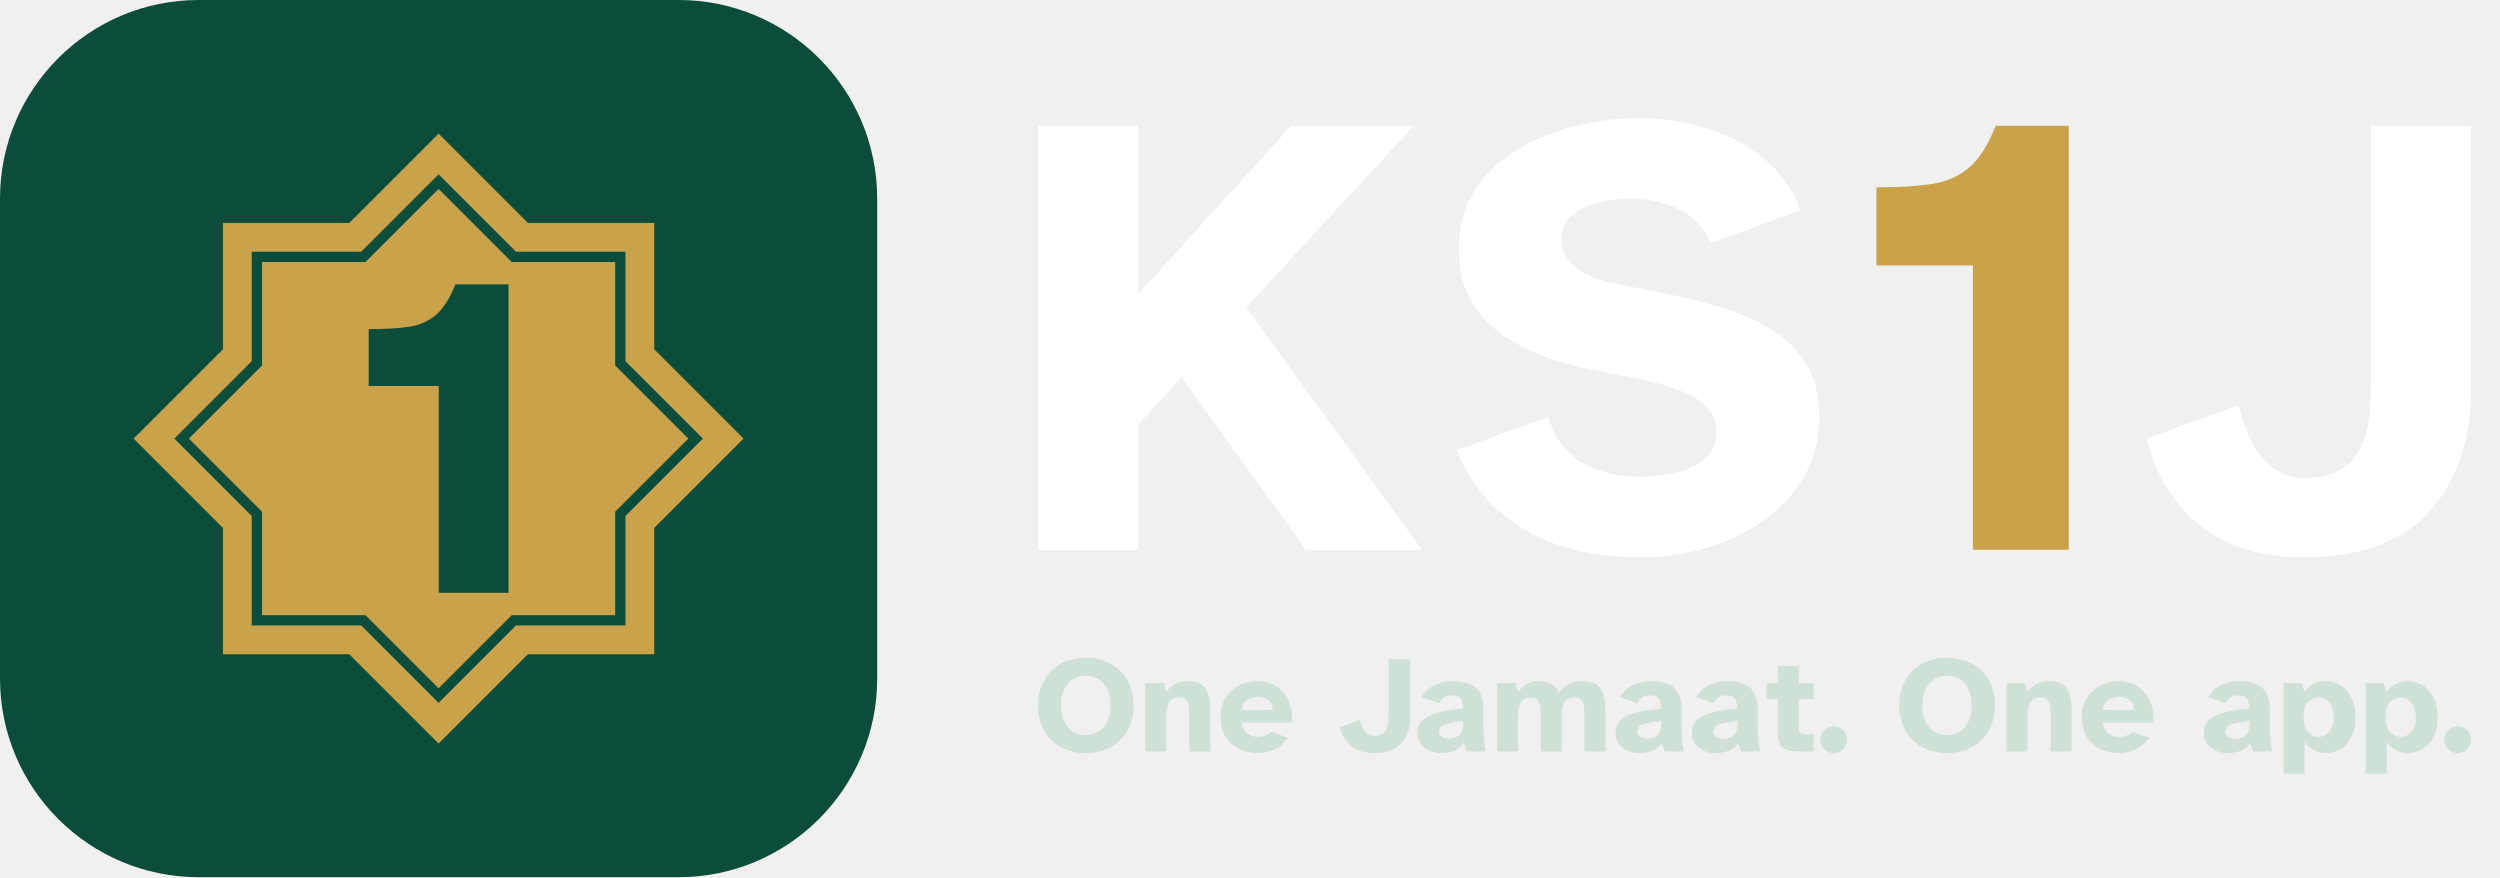
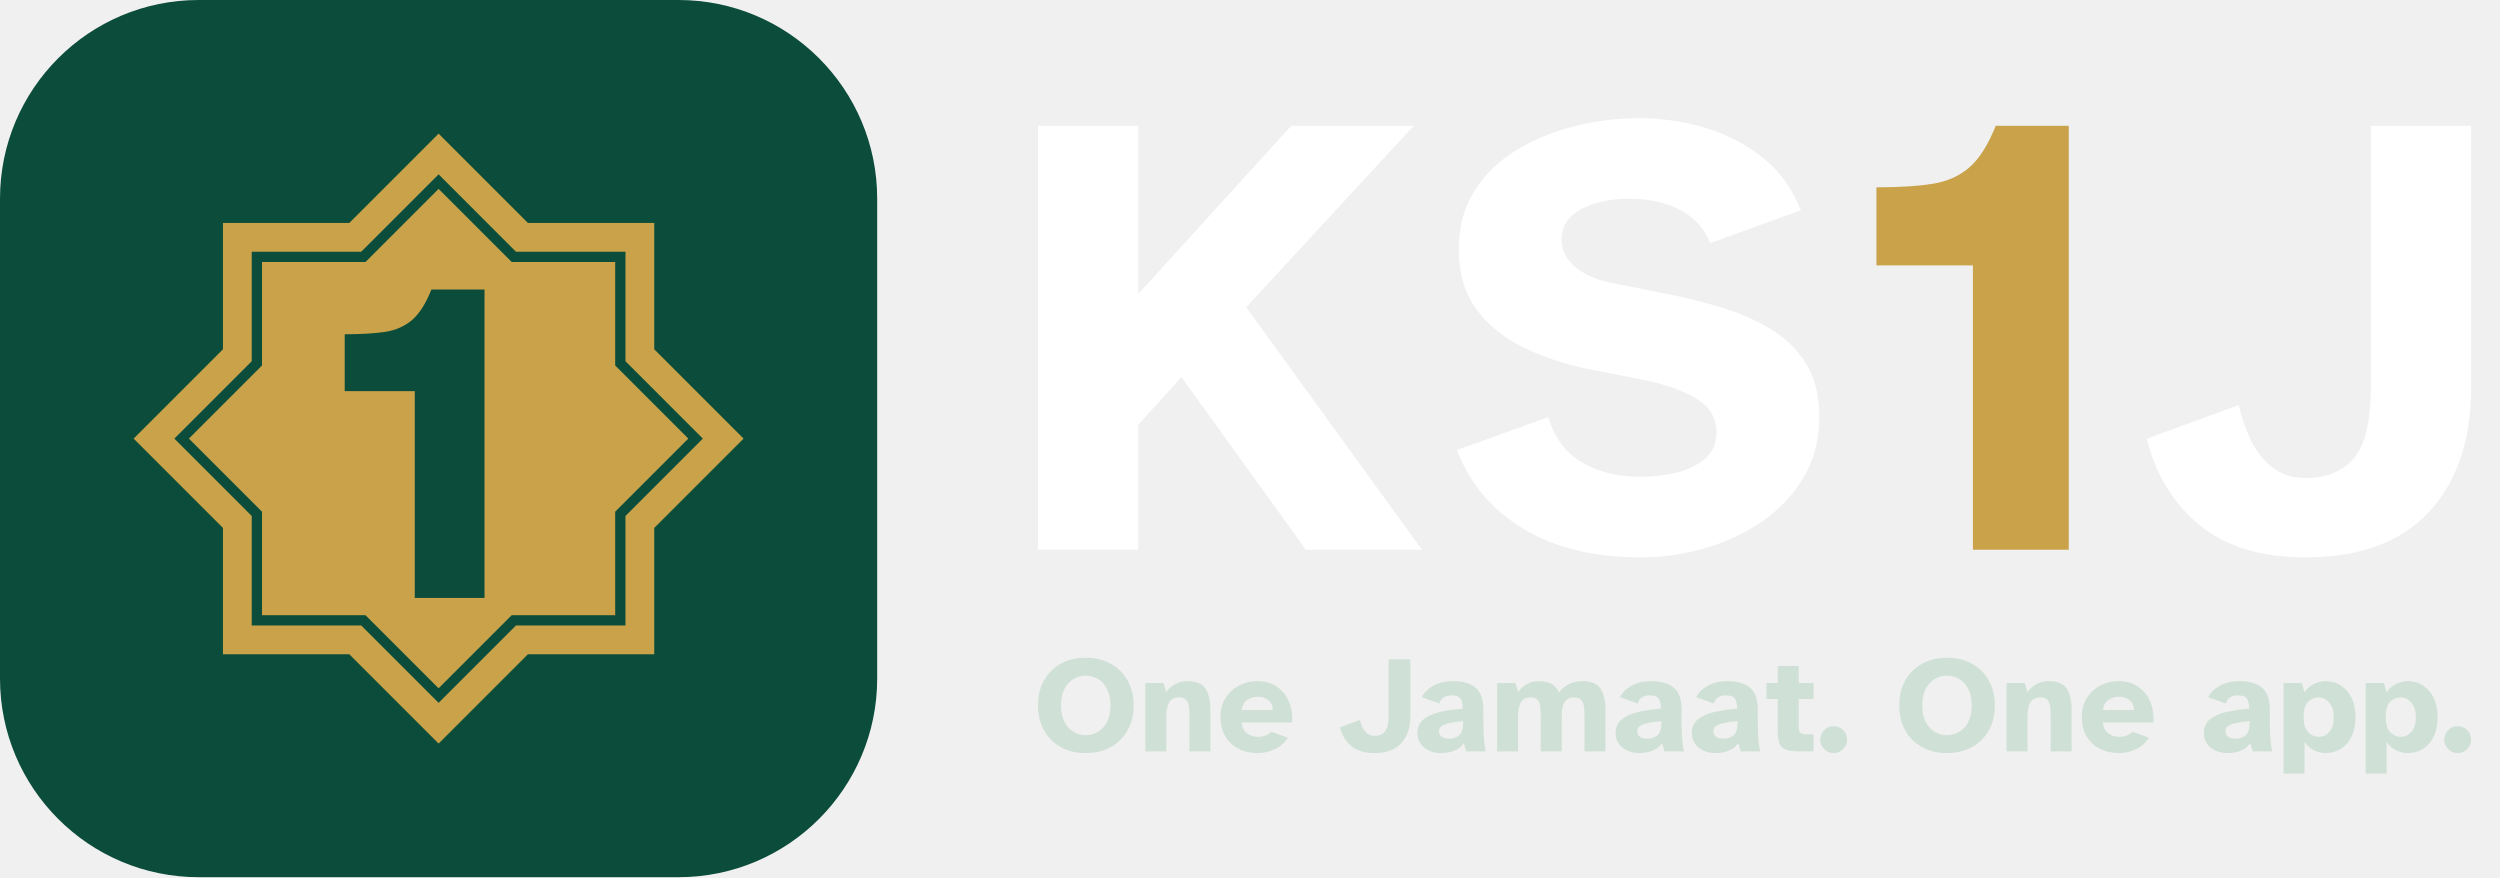
<svg xmlns="http://www.w3.org/2000/svg" viewBox="0 0 684 240">
  <g transform="scale(0.46875)">
    <rect width="512" height="512" rx="116" fill="#0B4D3A" />
    <polygon points="256.00,78.00 308.13,130.13 381.87,130.13 381.87,203.87 434.00,256.00 381.87,308.13 381.87,381.87 308.13,381.87 256.00,434.00 203.87,381.87 130.13,381.87 130.13,308.13 78.00,256.00 130.13,203.87 130.13,130.13 203.87,130.13" fill="#C9A24A" />
    <polygon points="256.00,106.00 299.93,149.93 362.07,149.93 362.07,212.07 406.00,256.00 362.07,299.93 362.07,362.07 299.93,362.07 256.00,406.00 212.07,362.07 149.93,362.07 149.93,299.93 106.00,256.00 149.93,212.07 149.93,149.93 212.07,149.93" fill="none" stroke="#0B4D3A" stroke-width="6" />
-     <path d="M256.1 346V225.3H215.2V192.1Q229.5 192.1 238.9 190.7Q248.3 189.2 254.7 183.6Q261 178.1 265.8 166H296.8V346Z" fill="#0B4D3A" />
+     <path d="M242.1 349V228.3H201.2V195.1Q215.5 195.1 224.9 193.7Q234.3 192.2 240.7 186.6Q247 181.1 251.8 169H282.8V349Z" fill="#0B4D3A" />
  </g>
  <g transform="translate(284 150.41) scale(0.17365)">
    <path transform="translate(-44 0)" d="M44 0V-668H202V-403L443 -668H636L372 -382L649 0H466L270 -272L202 -197V0Z" fill="#FFFFFF" />
    <path transform="translate(-44 0)" d="M993 12Q884 12 809.5 -32.5Q735 -77 704 -157L848 -209Q862 -161 900.5 -138.0Q939 -115 994 -115Q1023 -115 1050.0 -121.5Q1077 -128 1095.0 -143.5Q1113 -159 1113 -185Q1113 -220 1079.0 -239.5Q1045 -259 991 -269L910 -285Q856 -296 809.5 -318.5Q763 -341 735.0 -378.5Q707 -416 707 -473Q707 -527 732.0 -566.0Q757 -605 798.5 -630.0Q840 -655 890.0 -667.5Q940 -680 990 -680Q1044 -680 1094.5 -665.0Q1145 -650 1185.0 -618.5Q1225 -587 1246 -535L1103 -483Q1090 -517 1056.5 -535.0Q1023 -553 976 -553Q930 -553 899.5 -536.5Q869 -520 869 -489Q869 -464 890.0 -446.0Q911 -428 945 -421L1035 -403Q1076 -395 1118.0 -382.5Q1160 -370 1195.5 -349.5Q1231 -329 1253.0 -295.0Q1275 -261 1275 -209Q1275 -156 1250.5 -114.5Q1226 -73 1185.5 -45.0Q1145 -17 1095.0 -2.5Q1045 12 993 12Z" fill="#FFFFFF" />
    <path transform="translate(-44 0)" d="M1517 0V-448H1365V-571Q1418 -571 1453.0 -576.5Q1488 -582 1511.5 -602.5Q1535 -623 1553 -668H1668V0Z" fill="#C9A24A" />
    <path transform="translate(-44 0)" d="M2041 12Q1936 12 1874.0 -39.0Q1812 -90 1791 -175L1936 -228Q1942 -200 1954.5 -173.5Q1967 -147 1988.5 -130.0Q2010 -113 2041 -113Q2091 -113 2117.5 -144.5Q2144 -176 2144 -256V-668H2302V-256Q2302 -131 2235.5 -59.5Q2169 12 2041 12Z" fill="#FFFFFF" />
  </g>
  <g transform="translate(284 205.59) scale(0.03769)">
    <path transform="translate(-35 0)" d="M381 12Q279 12 201.0 -31.0Q123 -74 79.0 -152.0Q35 -230 35 -334Q35 -438 79.0 -516.0Q123 -594 201.0 -637.0Q279 -680 381 -680Q484 -680 562.0 -637.0Q640 -594 684.5 -516.0Q729 -438 729 -334Q729 -230 684.5 -152.0Q640 -74 562.0 -31.0Q484 12 381 12ZM381 -118Q430 -118 471.0 -142.5Q512 -167 536.5 -215.0Q561 -263 561 -334Q561 -405 536.5 -453.0Q512 -501 471.0 -525.5Q430 -550 381 -550Q333 -550 292.0 -525.5Q251 -501 226.5 -453.0Q202 -405 202 -334Q202 -263 226.5 -215.0Q251 -167 292.0 -142.5Q333 -118 381 -118Z" fill="#CFE0D6" />
    <path transform="translate(-35 0)" d="M814 0V-496H947L966 -430Q983 -458 1022.5 -484.0Q1062 -510 1119 -510Q1215 -510 1250.5 -456.5Q1286 -403 1286 -302V0H1134V-264Q1134 -299 1130.0 -328.0Q1126 -357 1110.5 -374.5Q1095 -392 1058 -392Q1010 -392 988.0 -357.5Q966 -323 966 -255V0Z" fill="#CFE0D6" />
    <path transform="translate(-35 0)" d="M1632 12Q1552 12 1490.5 -19.5Q1429 -51 1394.5 -110.0Q1360 -169 1360 -251Q1360 -330 1396.5 -388.0Q1433 -446 1493.5 -478.0Q1554 -510 1626 -510Q1708 -510 1766.5 -471.5Q1825 -433 1855.0 -365.5Q1885 -298 1880 -210H1513Q1517 -158 1551.5 -132.0Q1586 -106 1628 -106Q1663 -106 1688.5 -116.5Q1714 -127 1728 -143L1849 -99Q1810 -42 1751.5 -15.0Q1693 12 1632 12ZM1513 -300H1739Q1738 -348 1706.0 -372.5Q1674 -397 1630 -397Q1587 -397 1553.5 -374.0Q1520 -351 1513 -300Z" fill="#CFE0D6" />
    <path transform="translate(-35 0)" d="M2477 12Q2372 12 2310.0 -39.0Q2248 -90 2227 -175L2372 -228Q2378 -200 2390.5 -173.5Q2403 -147 2424.5 -130.0Q2446 -113 2477 -113Q2527 -113 2553.5 -144.5Q2580 -176 2580 -256V-668H2738V-256Q2738 -131 2671.5 -59.5Q2605 12 2477 12Z" fill="#CFE0D6" />
    <path transform="translate(-35 0)" d="M2960 12Q2913 12 2874.0 -6.0Q2835 -24 2812.0 -56.5Q2789 -89 2789 -134Q2789 -195 2831.5 -231.0Q2874 -267 2948.0 -285.0Q3022 -303 3118 -310Q3118 -363 3101.0 -385.0Q3084 -407 3035 -407Q3004 -407 2980.5 -392.5Q2957 -378 2949 -348L2821 -394Q2846 -444 2904.5 -477.0Q2963 -510 3048 -510Q3154 -510 3211.0 -463.0Q3268 -416 3268 -303V-194Q3268 -162 3270.0 -125.0Q3272 -88 3276.0 -55.0Q3280 -22 3285 0H3144L3126 -60Q3098 -21 3055.5 -4.5Q3013 12 2960 12ZM3016 -92Q3061 -92 3091.0 -116.0Q3121 -140 3121 -208V-220Q3042 -213 2994.0 -198.5Q2946 -184 2946 -145Q2946 -121 2966.0 -106.5Q2986 -92 3016 -92Z" fill="#CFE0D6" />
    <path transform="translate(-35 0)" d="M3368 0V-496H3501L3520 -430Q3537 -458 3576.0 -484.0Q3615 -510 3670 -510Q3729 -510 3764.5 -489.0Q3800 -468 3817 -427Q3846 -468 3890.5 -489.0Q3935 -510 3987 -510Q4082 -510 4118.0 -456.5Q4154 -403 4154 -302V0H4002V-264Q4002 -299 3998.0 -328.0Q3994 -357 3978.0 -374.5Q3962 -392 3925 -392Q3879 -392 3858.0 -359.5Q3837 -327 3837 -262V0H3684V-264Q3684 -299 3680.5 -328.0Q3677 -357 3661.5 -374.5Q3646 -392 3610 -392Q3563 -392 3541.5 -358.0Q3520 -324 3520 -259V0Z" fill="#CFE0D6" />
    <path transform="translate(-35 0)" d="M4399 12Q4352 12 4313.0 -6.0Q4274 -24 4251.0 -56.5Q4228 -89 4228 -134Q4228 -195 4270.5 -231.0Q4313 -267 4387.0 -285.0Q4461 -303 4557 -310Q4557 -363 4540.0 -385.0Q4523 -407 4474 -407Q4443 -407 4419.5 -392.5Q4396 -378 4388 -348L4260 -394Q4285 -444 4343.5 -477.0Q4402 -510 4487 -510Q4593 -510 4650.0 -463.0Q4707 -416 4707 -303V-194Q4707 -162 4709.0 -125.0Q4711 -88 4715.0 -55.0Q4719 -22 4724 0H4583L4565 -60Q4537 -21 4494.5 -4.5Q4452 12 4399 12ZM4455 -92Q4500 -92 4530.0 -116.0Q4560 -140 4560 -208V-220Q4481 -213 4433.0 -198.5Q4385 -184 4385 -145Q4385 -121 4405.0 -106.5Q4425 -92 4455 -92Z" fill="#CFE0D6" />
    <path transform="translate(-35 0)" d="M4952 12Q4905 12 4866.0 -6.0Q4827 -24 4804.0 -56.5Q4781 -89 4781 -134Q4781 -195 4823.5 -231.0Q4866 -267 4940.0 -285.0Q5014 -303 5110 -310Q5110 -363 5093.0 -385.0Q5076 -407 5027 -407Q4996 -407 4972.5 -392.5Q4949 -378 4941 -348L4813 -394Q4838 -444 4896.5 -477.0Q4955 -510 5040 -510Q5146 -510 5203.0 -463.0Q5260 -416 5260 -303V-194Q5260 -162 5262.0 -125.0Q5264 -88 5268.0 -55.0Q5272 -22 5277 0H5136L5118 -60Q5090 -21 5047.5 -4.5Q5005 12 4952 12ZM5008 -92Q5053 -92 5083.0 -116.0Q5113 -140 5113 -208V-220Q5034 -213 4986.0 -198.5Q4938 -184 4938 -145Q4938 -121 4958.0 -106.5Q4978 -92 5008 -92Z" fill="#CFE0D6" />
    <path transform="translate(-35 0)" d="M5569 0Q5508 0 5472.0 -10.5Q5436 -21 5420.5 -51.5Q5405 -82 5405 -140V-380H5323V-496H5405V-620H5557V-496H5665V-380H5557V-180Q5557 -145 5570.5 -134.5Q5584 -124 5621 -124H5665V0Z" fill="#CFE0D6" />
    <path transform="translate(-35 0)" d="M5811 12Q5771 12 5742.0 -17.0Q5713 -46 5713 -86Q5713 -127 5742.0 -155.0Q5771 -183 5811 -183Q5851 -183 5879.5 -155.0Q5908 -127 5908 -86Q5908 -46 5879.5 -17.0Q5851 12 5811 12Z" fill="#CFE0D6" />
    <path transform="translate(-35 0)" d="M6633 12Q6531 12 6453.0 -31.0Q6375 -74 6331.0 -152.0Q6287 -230 6287 -334Q6287 -438 6331.0 -516.0Q6375 -594 6453.0 -637.0Q6531 -680 6633 -680Q6736 -680 6814.0 -637.0Q6892 -594 6936.5 -516.0Q6981 -438 6981 -334Q6981 -230 6936.5 -152.0Q6892 -74 6814.0 -31.0Q6736 12 6633 12ZM6633 -118Q6682 -118 6723.0 -142.5Q6764 -167 6788.5 -215.0Q6813 -263 6813 -334Q6813 -405 6788.5 -453.0Q6764 -501 6723.0 -525.5Q6682 -550 6633 -550Q6585 -550 6544.0 -525.5Q6503 -501 6478.5 -453.0Q6454 -405 6454 -334Q6454 -263 6478.5 -215.0Q6503 -167 6544.0 -142.5Q6585 -118 6633 -118Z" fill="#CFE0D6" />
    <path transform="translate(-35 0)" d="M7066 0V-496H7199L7218 -430Q7235 -458 7274.5 -484.0Q7314 -510 7371 -510Q7467 -510 7502.5 -456.5Q7538 -403 7538 -302V0H7386V-264Q7386 -299 7382.0 -328.0Q7378 -357 7362.5 -374.5Q7347 -392 7310 -392Q7262 -392 7240.0 -357.5Q7218 -323 7218 -255V0Z" fill="#CFE0D6" />
    <path transform="translate(-35 0)" d="M7884 12Q7804 12 7742.5 -19.5Q7681 -51 7646.5 -110.0Q7612 -169 7612 -251Q7612 -330 7648.5 -388.0Q7685 -446 7745.5 -478.0Q7806 -510 7878 -510Q7960 -510 8018.5 -471.5Q8077 -433 8107.0 -365.5Q8137 -298 8132 -210H7765Q7769 -158 7803.5 -132.0Q7838 -106 7880 -106Q7915 -106 7940.5 -116.5Q7966 -127 7980 -143L8101 -99Q8062 -42 8003.5 -15.0Q7945 12 7884 12ZM7765 -300H7991Q7990 -348 7958.0 -372.5Q7926 -397 7882 -397Q7839 -397 7805.5 -374.0Q7772 -351 7765 -300Z" fill="#CFE0D6" />
    <path transform="translate(-35 0)" d="M8669 12Q8622 12 8583.0 -6.0Q8544 -24 8521.0 -56.5Q8498 -89 8498 -134Q8498 -195 8540.5 -231.0Q8583 -267 8657.0 -285.0Q8731 -303 8827 -310Q8827 -363 8810.0 -385.0Q8793 -407 8744 -407Q8713 -407 8689.5 -392.5Q8666 -378 8658 -348L8530 -394Q8555 -444 8613.5 -477.0Q8672 -510 8757 -510Q8863 -510 8920.0 -463.0Q8977 -416 8977 -303V-194Q8977 -162 8979.0 -125.0Q8981 -88 8985.0 -55.0Q8989 -22 8994 0H8853L8835 -60Q8807 -21 8764.5 -4.5Q8722 12 8669 12ZM8725 -92Q8770 -92 8800.0 -116.0Q8830 -140 8830 -208V-220Q8751 -213 8703.0 -198.5Q8655 -184 8655 -145Q8655 -121 8675.0 -106.5Q8695 -92 8725 -92Z" fill="#CFE0D6" />
    <path transform="translate(-35 0)" d="M9077 161V-496H9209L9229 -428Q9253 -469 9296.5 -489.5Q9340 -510 9380 -510Q9444 -510 9493.5 -478.0Q9543 -446 9571.0 -387.5Q9599 -329 9599 -248Q9599 -167 9571.0 -108.5Q9543 -50 9493.5 -19.0Q9444 12 9380 12Q9340 12 9296.5 -9.0Q9253 -30 9229 -71V161ZM9332 -106Q9376 -106 9408.5 -142.0Q9441 -178 9441 -248Q9441 -316 9408.5 -354.0Q9376 -392 9332 -392Q9287 -392 9254.5 -360.0Q9222 -328 9222 -251Q9222 -175 9254.5 -140.5Q9287 -106 9332 -106Z" fill="#CFE0D6" />
    <path transform="translate(-35 0)" d="M9673 161V-496H9805L9825 -428Q9849 -469 9892.5 -489.5Q9936 -510 9976 -510Q10040 -510 10089.5 -478.0Q10139 -446 10167.0 -387.5Q10195 -329 10195 -248Q10195 -167 10167.0 -108.5Q10139 -50 10089.5 -19.0Q10040 12 9976 12Q9936 12 9892.5 -9.0Q9849 -30 9825 -71V161ZM9928 -106Q9972 -106 10004.5 -142.0Q10037 -178 10037 -248Q10037 -316 10004.5 -354.0Q9972 -392 9928 -392Q9883 -392 9850.5 -360.0Q9818 -328 9818 -251Q9818 -175 9850.5 -140.5Q9883 -106 9928 -106Z" fill="#CFE0D6" />
    <path transform="translate(-35 0)" d="M10341 12Q10301 12 10272.0 -17.0Q10243 -46 10243 -86Q10243 -127 10272.0 -155.0Q10301 -183 10341 -183Q10381 -183 10409.5 -155.0Q10438 -127 10438 -86Q10438 -46 10409.5 -17.0Q10381 12 10341 12Z" fill="#CFE0D6" />
  </g>
</svg>
